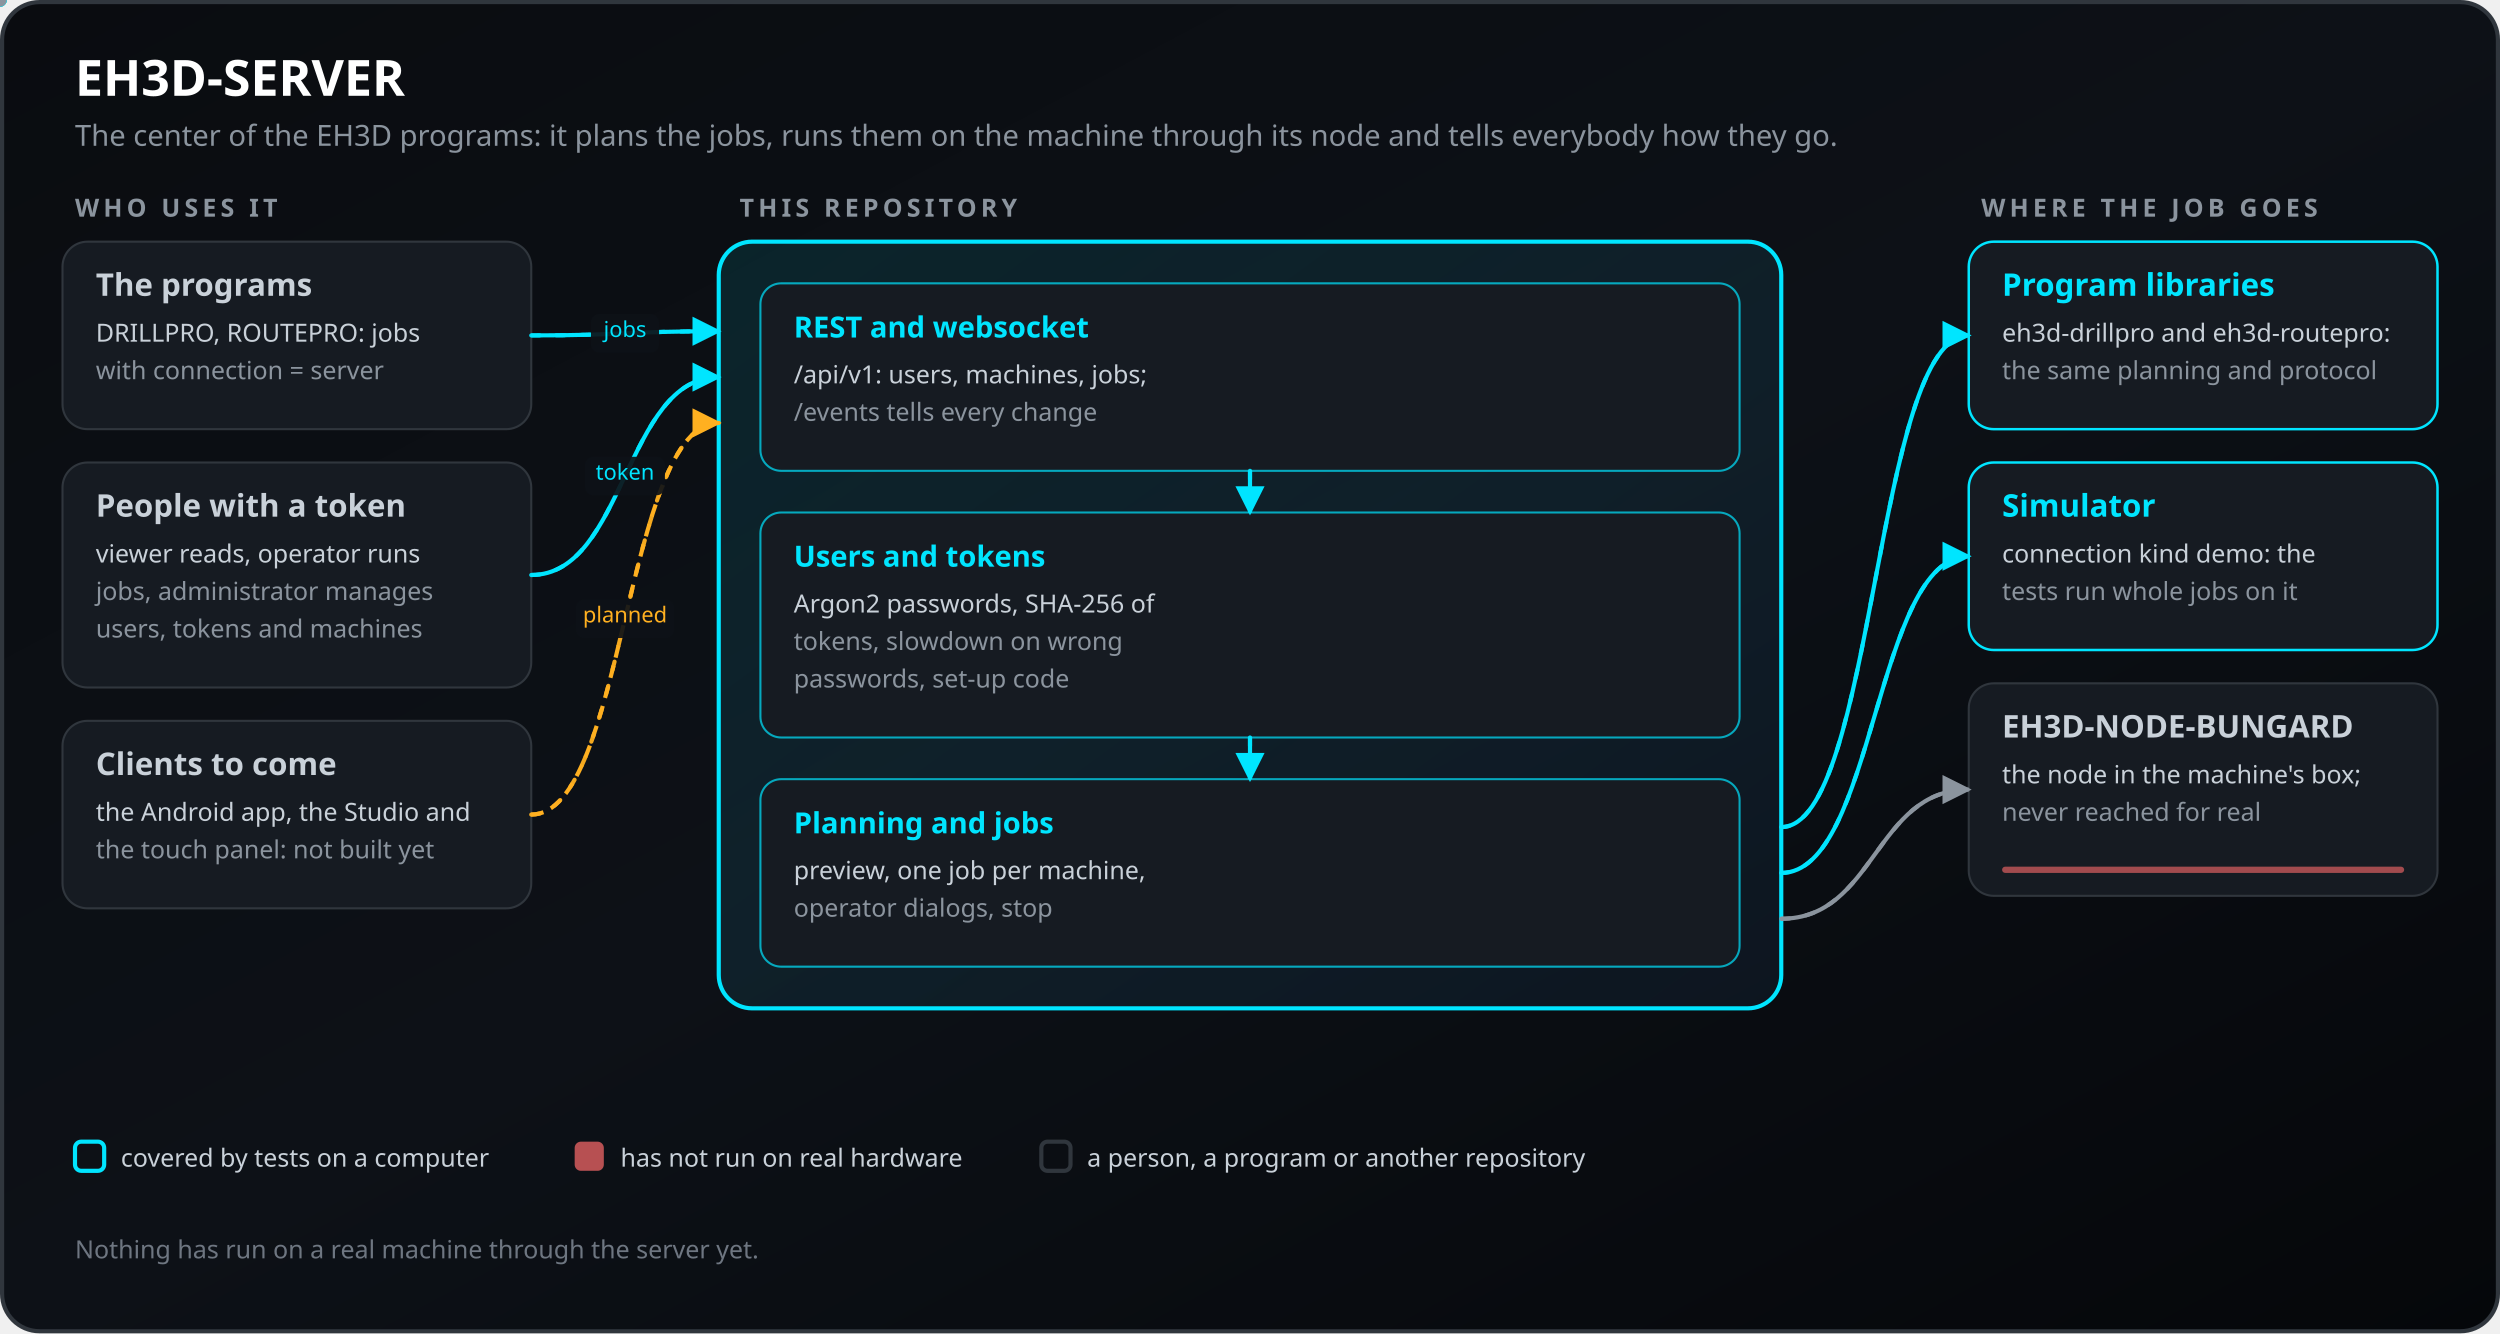
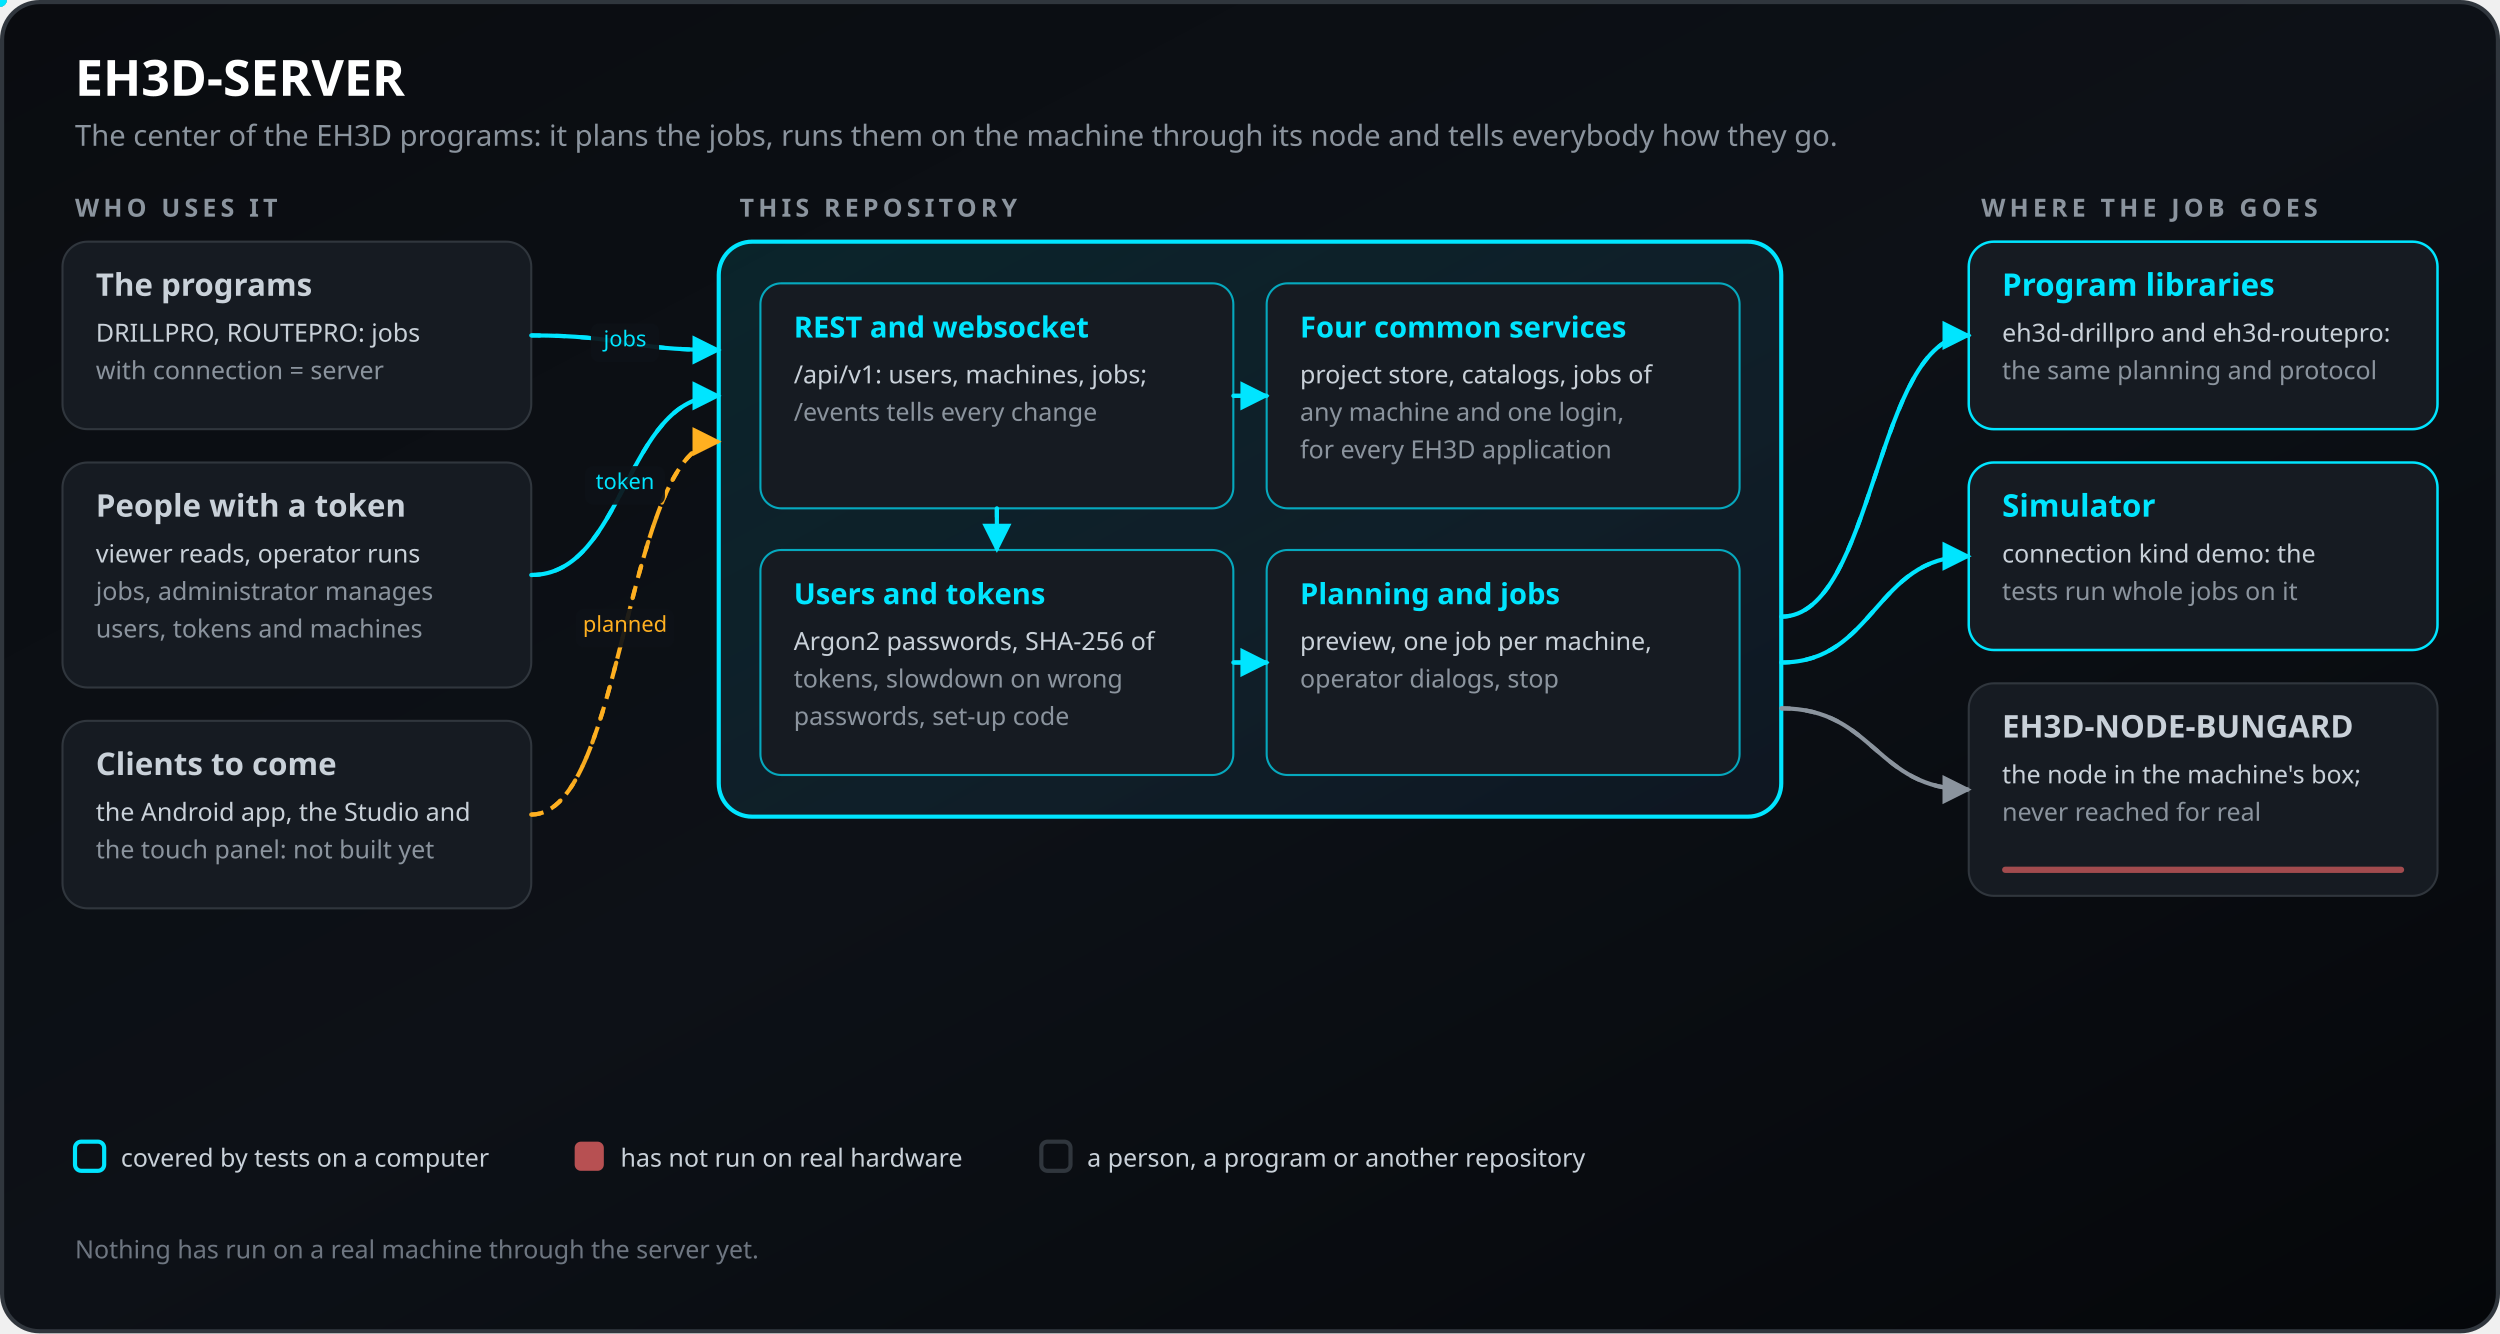
<svg xmlns="http://www.w3.org/2000/svg" viewBox="0 0 1200 640" width="1200" height="640" role="img" aria-labelledby="t d" font-family="'Segoe UI','Noto Sans','Noto Sans CJK SC','Microsoft YaHei','Yu Gothic','Helvetica Neue',Helvetica,Arial,sans-serif">
  <defs>
    <linearGradient id="bg" x1="0" y1="0" x2="1" y2="1">
      <stop offset="0" stop-color="#0A0C10" />
      <stop offset="0.5" stop-color="#0D1117" />
      <stop offset="1" stop-color="#05070A" />
    </linearGradient>
    <linearGradient id="card" x1="0" y1="0" x2="1" y2="1">
      <stop offset="0" stop-color="#121821" />
      <stop offset="1" stop-color="#0B0F15" />
    </linearGradient>
    <linearGradient id="line" x1="0" y1="0" x2="1" y2="0">
      <stop offset="0" stop-color="#00E5FF" />
      <stop offset="1" stop-color="#FF0055" />
    </linearGradient>
    <filter id="glow" x="-50%" y="-50%" width="200%" height="200%">
      <feGaussianBlur stdDeviation="3" result="b" />
      <feMerge>
        <feMergeNode in="b" />
        <feMergeNode in="SourceGraphic" />
      </feMerge>
    </filter>
    <linearGradient id="svc" x1="0" y1="0" x2="1" y2="1">
      <stop offset="0" stop-color="#00E5FF" stop-opacity="0.10" />
      <stop offset="1" stop-color="#4DA3FF" stop-opacity="0.06" />
    </linearGradient>
    <marker id="m00E5FF" viewBox="0 0 10 10" refX="9" refY="5" markerWidth="7" markerHeight="7" orient="auto-start-reverse">
      <path d="M0 0L10 5L0 10z" fill="#00E5FF" />
    </marker>
    <marker id="mC9D1D9" viewBox="0 0 10 10" refX="9" refY="5" markerWidth="7" markerHeight="7" orient="auto-start-reverse">
      <path d="M0 0L10 5L0 10z" fill="#C9D1D9" />
    </marker>
    <marker id="mFFB020" viewBox="0 0 10 10" refX="9" refY="5" markerWidth="7" markerHeight="7" orient="auto-start-reverse">
      <path d="M0 0L10 5L0 10z" fill="#FFB020" />
    </marker>
    <marker id="m30363D" viewBox="0 0 10 10" refX="9" refY="5" markerWidth="7" markerHeight="7" orient="auto-start-reverse">
      <path d="M0 0L10 5L0 10z" fill="#8B949E" />
    </marker>
  </defs>
  <rect x="1" y="1" width="1198" height="638" rx="18" fill="url(#bg)" stroke="#30363D" stroke-width="2" />
  <text x="36" y="46" font-family="'Segoe UI','Noto Sans','Noto Sans CJK SC','Microsoft YaHei','Yu Gothic','Helvetica Neue',Helvetica,Arial,sans-serif" font-size="24" font-weight="700" fill="#FFFFFF" text-anchor="start">EH3D-SERVER</text>
  <text x="36" y="70" font-family="'Segoe UI','Noto Sans','Noto Sans CJK SC','Microsoft YaHei','Yu Gothic','Helvetica Neue',Helvetica,Arial,sans-serif" font-size="14" font-weight="400" fill="#8B949E" text-anchor="start">The center of the EH3D programs: it plans the jobs, runs them on the machine through its node and tells everybody how they go.</text>
  <text x="36" y="104" font-family="'Segoe UI','Noto Sans','Noto Sans CJK SC','Microsoft YaHei','Yu Gothic','Helvetica Neue',Helvetica,Arial,sans-serif" font-size="12" font-weight="700" fill="#8B949E" text-anchor="start" letter-spacing="2">WHO USES IT</text>
  <text x="355" y="104" font-family="'Segoe UI','Noto Sans','Noto Sans CJK SC','Microsoft YaHei','Yu Gothic','Helvetica Neue',Helvetica,Arial,sans-serif" font-size="12" font-weight="700" fill="#8B949E" text-anchor="start" letter-spacing="2">THIS REPOSITORY</text>
  <text x="951" y="104" font-family="'Segoe UI','Noto Sans','Noto Sans CJK SC','Microsoft YaHei','Yu Gothic','Helvetica Neue',Helvetica,Arial,sans-serif" font-size="12" font-weight="700" fill="#8B949E" text-anchor="start" letter-spacing="2">WHERE THE JOB GOES</text>
-   <rect x="345" y="116" width="510" height="368" rx="16" fill="url(#svc)" stroke="#00E5FF" stroke-width="2">
+   <rect x="345" y="116" width="510" height="276" rx="16" fill="url(#svc)" stroke="#00E5FF" stroke-width="2">
    <animate attributeName="stroke-opacity" values="0.55;1;0.55" dur="4s" repeatCount="indefinite" />
  </rect>
  <rect x="30" y="116" width="225" height="90" rx="12" fill="#161B22" stroke="#30363D" stroke-width="1" />
  <text x="46" y="142" font-family="'Segoe UI','Noto Sans','Noto Sans CJK SC','Microsoft YaHei','Yu Gothic','Helvetica Neue',Helvetica,Arial,sans-serif" font-size="15" font-weight="700" fill="#C9D1D9" text-anchor="start">The programs</text>
  <text x="46" y="164" font-family="'Segoe UI','Noto Sans','Noto Sans CJK SC','Microsoft YaHei','Yu Gothic','Helvetica Neue',Helvetica,Arial,sans-serif" font-size="12" font-weight="400" fill="#C9D1D9" text-anchor="start">DRILLPRO, ROUTEPRO: jobs</text>
  <text x="46" y="182" font-family="'Segoe UI','Noto Sans','Noto Sans CJK SC','Microsoft YaHei','Yu Gothic','Helvetica Neue',Helvetica,Arial,sans-serif" font-size="12" font-weight="400" fill="#8B949E" text-anchor="start">with connection = server</text>
  <rect x="30" y="222" width="225" height="108" rx="12" fill="#161B22" stroke="#30363D" stroke-width="1" />
  <text x="46" y="248" font-family="'Segoe UI','Noto Sans','Noto Sans CJK SC','Microsoft YaHei','Yu Gothic','Helvetica Neue',Helvetica,Arial,sans-serif" font-size="15" font-weight="700" fill="#C9D1D9" text-anchor="start">People with a token</text>
  <text x="46" y="270" font-family="'Segoe UI','Noto Sans','Noto Sans CJK SC','Microsoft YaHei','Yu Gothic','Helvetica Neue',Helvetica,Arial,sans-serif" font-size="12" font-weight="400" fill="#C9D1D9" text-anchor="start">viewer reads, operator runs</text>
  <text x="46" y="288" font-family="'Segoe UI','Noto Sans','Noto Sans CJK SC','Microsoft YaHei','Yu Gothic','Helvetica Neue',Helvetica,Arial,sans-serif" font-size="12" font-weight="400" fill="#8B949E" text-anchor="start">jobs, administrator manages</text>
  <text x="46" y="306" font-family="'Segoe UI','Noto Sans','Noto Sans CJK SC','Microsoft YaHei','Yu Gothic','Helvetica Neue',Helvetica,Arial,sans-serif" font-size="12" font-weight="400" fill="#8B949E" text-anchor="start">users, tokens and machines</text>
  <rect x="30" y="346" width="225" height="90" rx="12" fill="#161B22" stroke="#30363D" stroke-width="1" />
  <text x="46" y="372" font-family="'Segoe UI','Noto Sans','Noto Sans CJK SC','Microsoft YaHei','Yu Gothic','Helvetica Neue',Helvetica,Arial,sans-serif" font-size="15" font-weight="700" fill="#C9D1D9" text-anchor="start">Clients to come</text>
  <text x="46" y="394" font-family="'Segoe UI','Noto Sans','Noto Sans CJK SC','Microsoft YaHei','Yu Gothic','Helvetica Neue',Helvetica,Arial,sans-serif" font-size="12" font-weight="400" fill="#C9D1D9" text-anchor="start">the Android app, the Studio and</text>
  <text x="46" y="412" font-family="'Segoe UI','Noto Sans','Noto Sans CJK SC','Microsoft YaHei','Yu Gothic','Helvetica Neue',Helvetica,Arial,sans-serif" font-size="12" font-weight="400" fill="#8B949E" text-anchor="start">the touch panel: not built yet</text>
-   <rect x="365" y="136" width="470" height="90" rx="10" fill="#161B22" stroke="#00E5FF" stroke-width="1" stroke-opacity="0.7">
+   <rect x="365" y="136" width="227" height="108" rx="10" fill="#161B22" stroke="#00E5FF" stroke-width="1" stroke-opacity="0.7">
    <animate attributeName="stroke-opacity" values="0.45;1;0.45;0.45" keyTimes="0;0.08;0.2;1" dur="6s" begin="0s" repeatCount="indefinite" />
    <animate attributeName="stroke-width" values="1;2.4;1;1" keyTimes="0;0.08;0.2;1" dur="6s" begin="0s" repeatCount="indefinite" />
  </rect>
  <text x="381" y="162" font-family="'Segoe UI','Noto Sans','Noto Sans CJK SC','Microsoft YaHei','Yu Gothic','Helvetica Neue',Helvetica,Arial,sans-serif" font-size="14" font-weight="700" fill="#00E5FF" text-anchor="start">REST and websocket</text>
  <text x="381" y="184" font-family="'Segoe UI','Noto Sans','Noto Sans CJK SC','Microsoft YaHei','Yu Gothic','Helvetica Neue',Helvetica,Arial,sans-serif" font-size="12" font-weight="400" fill="#C9D1D9" text-anchor="start">/api/v1: users, machines, jobs;</text>
  <text x="381" y="202" font-family="'Segoe UI','Noto Sans','Noto Sans CJK SC','Microsoft YaHei','Yu Gothic','Helvetica Neue',Helvetica,Arial,sans-serif" font-size="12" font-weight="400" fill="#8B949E" text-anchor="start">/events tells every change</text>
-   <rect x="365" y="246" width="470" height="108" rx="10" fill="#161B22" stroke="#00E5FF" stroke-width="1" stroke-opacity="0.7">
+   <rect x="608" y="136" width="227" height="108" rx="10" fill="#161B22" stroke="#00E5FF" stroke-width="1" stroke-opacity="0.7">
    <animate attributeName="stroke-opacity" values="0.45;1;0.45;0.45" keyTimes="0;0.08;0.2;1" dur="6s" begin="1s" repeatCount="indefinite" />
    <animate attributeName="stroke-width" values="1;2.4;1;1" keyTimes="0;0.08;0.2;1" dur="6s" begin="1s" repeatCount="indefinite" />
  </rect>
-   <text x="381" y="272" font-family="'Segoe UI','Noto Sans','Noto Sans CJK SC','Microsoft YaHei','Yu Gothic','Helvetica Neue',Helvetica,Arial,sans-serif" font-size="14" font-weight="700" fill="#00E5FF" text-anchor="start">Users and tokens</text>
-   <text x="381" y="294" font-family="'Segoe UI','Noto Sans','Noto Sans CJK SC','Microsoft YaHei','Yu Gothic','Helvetica Neue',Helvetica,Arial,sans-serif" font-size="12" font-weight="400" fill="#C9D1D9" text-anchor="start">Argon2 passwords, SHA-256 of</text>
-   <text x="381" y="312" font-family="'Segoe UI','Noto Sans','Noto Sans CJK SC','Microsoft YaHei','Yu Gothic','Helvetica Neue',Helvetica,Arial,sans-serif" font-size="12" font-weight="400" fill="#8B949E" text-anchor="start">tokens, slowdown on wrong</text>
-   <text x="381" y="330" font-family="'Segoe UI','Noto Sans','Noto Sans CJK SC','Microsoft YaHei','Yu Gothic','Helvetica Neue',Helvetica,Arial,sans-serif" font-size="12" font-weight="400" fill="#8B949E" text-anchor="start">passwords, set-up code</text>
-   <rect x="365" y="374" width="470" height="90" rx="10" fill="#161B22" stroke="#00E5FF" stroke-width="1" stroke-opacity="0.7">
+   <text x="624" y="162" font-family="'Segoe UI','Noto Sans','Noto Sans CJK SC','Microsoft YaHei','Yu Gothic','Helvetica Neue',Helvetica,Arial,sans-serif" font-size="14" font-weight="700" fill="#00E5FF" text-anchor="start">Four common services</text>
+   <text x="624" y="184" font-family="'Segoe UI','Noto Sans','Noto Sans CJK SC','Microsoft YaHei','Yu Gothic','Helvetica Neue',Helvetica,Arial,sans-serif" font-size="12" font-weight="400" fill="#C9D1D9" text-anchor="start">project store, catalogs, jobs of</text>
+   <text x="624" y="202" font-family="'Segoe UI','Noto Sans','Noto Sans CJK SC','Microsoft YaHei','Yu Gothic','Helvetica Neue',Helvetica,Arial,sans-serif" font-size="12" font-weight="400" fill="#8B949E" text-anchor="start">any machine and one login,</text>
+   <text x="624" y="220" font-family="'Segoe UI','Noto Sans','Noto Sans CJK SC','Microsoft YaHei','Yu Gothic','Helvetica Neue',Helvetica,Arial,sans-serif" font-size="12" font-weight="400" fill="#8B949E" text-anchor="start">for every EH3D application</text>
+   <rect x="365" y="264" width="227" height="108" rx="10" fill="#161B22" stroke="#00E5FF" stroke-width="1" stroke-opacity="0.7">
    <animate attributeName="stroke-opacity" values="0.45;1;0.45;0.45" keyTimes="0;0.08;0.2;1" dur="6s" begin="2s" repeatCount="indefinite" />
    <animate attributeName="stroke-width" values="1;2.4;1;1" keyTimes="0;0.08;0.2;1" dur="6s" begin="2s" repeatCount="indefinite" />
  </rect>
-   <text x="381" y="400" font-family="'Segoe UI','Noto Sans','Noto Sans CJK SC','Microsoft YaHei','Yu Gothic','Helvetica Neue',Helvetica,Arial,sans-serif" font-size="14" font-weight="700" fill="#00E5FF" text-anchor="start">Planning and jobs</text>
-   <text x="381" y="422" font-family="'Segoe UI','Noto Sans','Noto Sans CJK SC','Microsoft YaHei','Yu Gothic','Helvetica Neue',Helvetica,Arial,sans-serif" font-size="12" font-weight="400" fill="#C9D1D9" text-anchor="start">preview, one job per machine,</text>
-   <text x="381" y="440" font-family="'Segoe UI','Noto Sans','Noto Sans CJK SC','Microsoft YaHei','Yu Gothic','Helvetica Neue',Helvetica,Arial,sans-serif" font-size="12" font-weight="400" fill="#8B949E" text-anchor="start">operator dialogs, stop</text>
+   <text x="381" y="290" font-family="'Segoe UI','Noto Sans','Noto Sans CJK SC','Microsoft YaHei','Yu Gothic','Helvetica Neue',Helvetica,Arial,sans-serif" font-size="14" font-weight="700" fill="#00E5FF" text-anchor="start">Users and tokens</text>
+   <text x="381" y="312" font-family="'Segoe UI','Noto Sans','Noto Sans CJK SC','Microsoft YaHei','Yu Gothic','Helvetica Neue',Helvetica,Arial,sans-serif" font-size="12" font-weight="400" fill="#C9D1D9" text-anchor="start">Argon2 passwords, SHA-256 of</text>
+   <text x="381" y="330" font-family="'Segoe UI','Noto Sans','Noto Sans CJK SC','Microsoft YaHei','Yu Gothic','Helvetica Neue',Helvetica,Arial,sans-serif" font-size="12" font-weight="400" fill="#8B949E" text-anchor="start">tokens, slowdown on wrong</text>
+   <text x="381" y="348" font-family="'Segoe UI','Noto Sans','Noto Sans CJK SC','Microsoft YaHei','Yu Gothic','Helvetica Neue',Helvetica,Arial,sans-serif" font-size="12" font-weight="400" fill="#8B949E" text-anchor="start">passwords, set-up code</text>
+   <rect x="608" y="264" width="227" height="108" rx="10" fill="#161B22" stroke="#00E5FF" stroke-width="1" stroke-opacity="0.7">
+     <animate attributeName="stroke-opacity" values="0.45;1;0.45;0.45" keyTimes="0;0.08;0.2;1" dur="6s" begin="3s" repeatCount="indefinite" />
+     <animate attributeName="stroke-width" values="1;2.4;1;1" keyTimes="0;0.08;0.2;1" dur="6s" begin="3s" repeatCount="indefinite" />
+   </rect>
+   <text x="624" y="290" font-family="'Segoe UI','Noto Sans','Noto Sans CJK SC','Microsoft YaHei','Yu Gothic','Helvetica Neue',Helvetica,Arial,sans-serif" font-size="14" font-weight="700" fill="#00E5FF" text-anchor="start">Planning and jobs</text>
+   <text x="624" y="312" font-family="'Segoe UI','Noto Sans','Noto Sans CJK SC','Microsoft YaHei','Yu Gothic','Helvetica Neue',Helvetica,Arial,sans-serif" font-size="12" font-weight="400" fill="#C9D1D9" text-anchor="start">preview, one job per machine,</text>
+   <text x="624" y="330" font-family="'Segoe UI','Noto Sans','Noto Sans CJK SC','Microsoft YaHei','Yu Gothic','Helvetica Neue',Helvetica,Arial,sans-serif" font-size="12" font-weight="400" fill="#8B949E" text-anchor="start">operator dialogs, stop</text>
  <rect x="945" y="116" width="225" height="90" rx="12" fill="#161B22" stroke="#00E5FF" stroke-width="1.2" />
  <text x="961" y="142" font-family="'Segoe UI','Noto Sans','Noto Sans CJK SC','Microsoft YaHei','Yu Gothic','Helvetica Neue',Helvetica,Arial,sans-serif" font-size="15" font-weight="700" fill="#00E5FF" text-anchor="start">Program libraries</text>
  <text x="961" y="164" font-family="'Segoe UI','Noto Sans','Noto Sans CJK SC','Microsoft YaHei','Yu Gothic','Helvetica Neue',Helvetica,Arial,sans-serif" font-size="12" font-weight="400" fill="#C9D1D9" text-anchor="start">eh3d-drillpro and eh3d-routepro:</text>
  <text x="961" y="182" font-family="'Segoe UI','Noto Sans','Noto Sans CJK SC','Microsoft YaHei','Yu Gothic','Helvetica Neue',Helvetica,Arial,sans-serif" font-size="12" font-weight="400" fill="#8B949E" text-anchor="start">the same planning and protocol</text>
  <rect x="945" y="222" width="225" height="90" rx="12" fill="#161B22" stroke="#00E5FF" stroke-width="1.2" />
  <text x="961" y="248" font-family="'Segoe UI','Noto Sans','Noto Sans CJK SC','Microsoft YaHei','Yu Gothic','Helvetica Neue',Helvetica,Arial,sans-serif" font-size="15" font-weight="700" fill="#00E5FF" text-anchor="start">Simulator</text>
  <text x="961" y="270" font-family="'Segoe UI','Noto Sans','Noto Sans CJK SC','Microsoft YaHei','Yu Gothic','Helvetica Neue',Helvetica,Arial,sans-serif" font-size="12" font-weight="400" fill="#C9D1D9" text-anchor="start">connection kind demo: the</text>
  <text x="961" y="288" font-family="'Segoe UI','Noto Sans','Noto Sans CJK SC','Microsoft YaHei','Yu Gothic','Helvetica Neue',Helvetica,Arial,sans-serif" font-size="12" font-weight="400" fill="#8B949E" text-anchor="start">tests run whole jobs on it</text>
  <rect x="945" y="328" width="225" height="102" rx="12" fill="#161B22" stroke="#30363D" stroke-width="1" />
  <text x="961" y="354" font-family="'Segoe UI','Noto Sans','Noto Sans CJK SC','Microsoft YaHei','Yu Gothic','Helvetica Neue',Helvetica,Arial,sans-serif" font-size="15" font-weight="700" fill="#C9D1D9" text-anchor="start">EH3D-NODE-BUNGARD</text>
  <text x="961" y="376" font-family="'Segoe UI','Noto Sans','Noto Sans CJK SC','Microsoft YaHei','Yu Gothic','Helvetica Neue',Helvetica,Arial,sans-serif" font-size="12" font-weight="400" fill="#C9D1D9" text-anchor="start">the node in the machine's box;</text>
  <text x="961" y="394" font-family="'Segoe UI','Noto Sans','Noto Sans CJK SC','Microsoft YaHei','Yu Gothic','Helvetica Neue',Helvetica,Arial,sans-serif" font-size="12" font-weight="400" fill="#8B949E" text-anchor="start">never reached for real</text>
  <rect x="961" y="416" width="193" height="3" rx="1.5" fill="#FF6B6B" opacity="0.6">
    <animate attributeName="opacity" values="0.25;0.85;0.25" dur="2.8s" repeatCount="indefinite" />
  </rect>
-   <path id="p0" d="M255 161 C300 161 300 159 345 159" stroke="#00E5FF" stroke-width="2" fill="none" marker-end="url(#m00E5FF)" />
-   <path d="M255 161 C300 161 300 159 345 159" stroke="#00E5FF" stroke-width="2" fill="none" stroke-linecap="round" stroke-dasharray="4 8" opacity="0.95">
+   <path id="p0" d="M255 161 C300 161 300 168 345 168" stroke="#00E5FF" stroke-width="2" fill="none" marker-end="url(#m00E5FF)" />
+   <path d="M255 161 C300 161 300 168 345 168" stroke="#00E5FF" stroke-width="2" fill="none" stroke-linecap="round" stroke-dasharray="4 8" opacity="0.95">
    <animate attributeName="stroke-dashoffset" from="0" to="-24" dur="1.2s" repeatCount="indefinite" />
  </path>
  <circle r="3.2" fill="#00E5FF">
    <animateMotion dur="1.8s" begin="0.00s" repeatCount="indefinite">
      <mpath href="#p0" />
    </animateMotion>
    <animate attributeName="opacity" values="0;1;1;0" keyTimes="0;0.15;0.85;1" dur="1.8s" begin="0.00s" repeatCount="indefinite" />
  </circle>
-   <path id="p1" d="M255 276 C300 276 300 181 345 181" stroke="#00E5FF" stroke-width="2" fill="none" marker-end="url(#m00E5FF)" />
-   <path d="M255 276 C300 276 300 181 345 181" stroke="#00E5FF" stroke-width="2" fill="none" stroke-linecap="round" stroke-dasharray="4 8" opacity="0.95">
+   <path id="p1" d="M255 276 C300 276 300 190 345 190" stroke="#00E5FF" stroke-width="2" fill="none" marker-end="url(#m00E5FF)" />
+   <path d="M255 276 C300 276 300 190 345 190" stroke="#00E5FF" stroke-width="2" fill="none" stroke-linecap="round" stroke-dasharray="4 8" opacity="0.95">
    <animate attributeName="stroke-dashoffset" from="0" to="-24" dur="1.2s" repeatCount="indefinite" />
  </path>
  <circle r="3.2" fill="#00E5FF">
    <animateMotion dur="1.8s" begin="0.35s" repeatCount="indefinite">
      <mpath href="#p1" />
    </animateMotion>
    <animate attributeName="opacity" values="0;1;1;0" keyTimes="0;0.15;0.85;1" dur="1.8s" begin="0.35s" repeatCount="indefinite" />
  </circle>
-   <path id="p2" d="M255 391 C300 391 300 203 345 203" stroke="#FFB020" stroke-width="2" fill="none" stroke-dasharray="6 4" marker-end="url(#mFFB020)" />
-   <path d="M255 391 C300 391 300 203 345 203" stroke="#FFB020" stroke-width="2" fill="none" stroke-linecap="round" stroke-dasharray="4 8" opacity="0.95">
+   <path id="p2" d="M255 391 C300 391 300 212 345 212" stroke="#FFB020" stroke-width="2" fill="none" stroke-dasharray="6 4" marker-end="url(#mFFB020)" />
+   <path d="M255 391 C300 391 300 212 345 212" stroke="#FFB020" stroke-width="2" fill="none" stroke-linecap="round" stroke-dasharray="4 8" opacity="0.95">
    <animate attributeName="stroke-dashoffset" from="0" to="-24" dur="1.2s" repeatCount="indefinite" />
  </path>
  <circle r="3.2" fill="#FFB020">
    <animateMotion dur="1.8s" begin="0.70s" repeatCount="indefinite">
      <mpath href="#p2" />
    </animateMotion>
    <animate attributeName="opacity" values="0;1;1;0" keyTimes="0;0.15;0.85;1" dur="1.8s" begin="0.70s" repeatCount="indefinite" />
  </circle>
-   <path id="p3" d="M600 226 V246" stroke="#00E5FF" stroke-width="2" fill="none" marker-end="url(#m00E5FF)" />
-   <path d="M600 226 V246" stroke="#00E5FF" stroke-width="2" fill="none" stroke-linecap="round" stroke-dasharray="4 8" opacity="0.95">
+   <path id="p3" d="M478.5 244 V264" stroke="#00E5FF" stroke-width="2" fill="none" marker-end="url(#m00E5FF)" />
+   <path d="M478.5 244 V264" stroke="#00E5FF" stroke-width="2" fill="none" stroke-linecap="round" stroke-dasharray="4 8" opacity="0.95">
    <animate attributeName="stroke-dashoffset" from="0" to="-24" dur="1.2s" repeatCount="indefinite" />
  </path>
  <circle r="3.2" fill="#00E5FF">
    <animateMotion dur="1.8s" begin="1.05s" repeatCount="indefinite">
      <mpath href="#p3" />
    </animateMotion>
    <animate attributeName="opacity" values="0;1;1;0" keyTimes="0;0.15;0.85;1" dur="1.8s" begin="1.05s" repeatCount="indefinite" />
  </circle>
-   <path id="p4" d="M600 354 V374" stroke="#00E5FF" stroke-width="2" fill="none" marker-end="url(#m00E5FF)" />
-   <path d="M600 354 V374" stroke="#00E5FF" stroke-width="2" fill="none" stroke-linecap="round" stroke-dasharray="4 8" opacity="0.95">
+   <path id="p4" d="M592 318 H608" stroke="#00E5FF" stroke-width="2" fill="none" marker-end="url(#m00E5FF)" />
+   <path d="M592 318 H608" stroke="#00E5FF" stroke-width="2" fill="none" stroke-linecap="round" stroke-dasharray="4 8" opacity="0.95">
    <animate attributeName="stroke-dashoffset" from="0" to="-24" dur="1.2s" repeatCount="indefinite" />
  </path>
  <circle r="3.2" fill="#00E5FF">
    <animateMotion dur="1.8s" begin="1.40s" repeatCount="indefinite">
      <mpath href="#p4" />
    </animateMotion>
    <animate attributeName="opacity" values="0;1;1;0" keyTimes="0;0.15;0.85;1" dur="1.8s" begin="1.40s" repeatCount="indefinite" />
  </circle>
-   <path id="p5" d="M855 397 C900 397 900 161 945 161" stroke="#00E5FF" stroke-width="2" fill="none" marker-end="url(#m00E5FF)" />
-   <path d="M855 397 C900 397 900 161 945 161" stroke="#00E5FF" stroke-width="2" fill="none" stroke-linecap="round" stroke-dasharray="4 8" opacity="0.95">
+   <path id="p5" d="M855 296 C900 296 900 161 945 161" stroke="#00E5FF" stroke-width="2" fill="none" marker-end="url(#m00E5FF)" />
+   <path d="M855 296 C900 296 900 161 945 161" stroke="#00E5FF" stroke-width="2" fill="none" stroke-linecap="round" stroke-dasharray="4 8" opacity="0.95">
    <animate attributeName="stroke-dashoffset" from="0" to="-24" dur="1.2s" repeatCount="indefinite" />
  </path>
  <circle r="3.2" fill="#00E5FF">
    <animateMotion dur="1.8s" begin="1.75s" repeatCount="indefinite">
      <mpath href="#p5" />
    </animateMotion>
    <animate attributeName="opacity" values="0;1;1;0" keyTimes="0;0.15;0.85;1" dur="1.8s" begin="1.75s" repeatCount="indefinite" />
  </circle>
-   <path id="p6" d="M855 419 C900 419 900 267 945 267" stroke="#00E5FF" stroke-width="2" fill="none" marker-end="url(#m00E5FF)" />
-   <path d="M855 419 C900 419 900 267 945 267" stroke="#00E5FF" stroke-width="2" fill="none" stroke-linecap="round" stroke-dasharray="4 8" opacity="0.95">
+   <path id="p6" d="M855 318 C900 318 900 267 945 267" stroke="#00E5FF" stroke-width="2" fill="none" marker-end="url(#m00E5FF)" />
+   <path d="M855 318 C900 318 900 267 945 267" stroke="#00E5FF" stroke-width="2" fill="none" stroke-linecap="round" stroke-dasharray="4 8" opacity="0.95">
    <animate attributeName="stroke-dashoffset" from="0" to="-24" dur="1.2s" repeatCount="indefinite" />
  </path>
  <circle r="3.2" fill="#00E5FF">
    <animateMotion dur="1.8s" begin="2.10s" repeatCount="indefinite">
      <mpath href="#p6" />
    </animateMotion>
    <animate attributeName="opacity" values="0;1;1;0" keyTimes="0;0.15;0.85;1" dur="1.8s" begin="2.10s" repeatCount="indefinite" />
  </circle>
-   <path id="p7" d="M855 441 C900 441 900 379 945 379" stroke="#8B949E" stroke-width="2" fill="none" marker-end="url(#m30363D)" />
-   <path d="M855 441 C900 441 900 379 945 379" stroke="#8B949E" stroke-width="2" fill="none" stroke-linecap="round" stroke-dasharray="4 8" opacity="0.95">
+   <path id="p7" d="M855 340 C900 340 900 379 945 379" stroke="#8B949E" stroke-width="2" fill="none" marker-end="url(#m30363D)" />
+   <path d="M855 340 C900 340 900 379 945 379" stroke="#8B949E" stroke-width="2" fill="none" stroke-linecap="round" stroke-dasharray="4 8" opacity="0.95">
    <animate attributeName="stroke-dashoffset" from="0" to="-24" dur="1.2s" repeatCount="indefinite" />
  </path>
  <circle r="3.2" fill="#8B949E">
    <animateMotion dur="1.8s" begin="2.45s" repeatCount="indefinite">
      <mpath href="#p7" />
    </animateMotion>
    <animate attributeName="opacity" values="0;1;1;0" keyTimes="0;0.15;0.85;1" dur="1.8s" begin="2.45s" repeatCount="indefinite" />
  </circle>
-   <rect x="283.66" y="150.75" width="32.68" height="18.5" rx="4" fill="#0D1117" opacity="0.92" />
-   <text x="300" y="161.75" font-family="'Segoe UI','Noto Sans','Noto Sans CJK SC','Microsoft YaHei','Yu Gothic','Helvetica Neue',Helvetica,Arial,sans-serif" font-size="10.5" font-weight="400" fill="#00E5FF" text-anchor="middle">jobs</text>
-   <rect x="280.825" y="219.25" width="38.35" height="18.5" rx="4" fill="#0D1117" opacity="0.92" />
-   <text x="300" y="230.25" font-family="'Segoe UI','Noto Sans','Noto Sans CJK SC','Microsoft YaHei','Yu Gothic','Helvetica Neue',Helvetica,Arial,sans-serif" font-size="10.5" font-weight="400" fill="#00E5FF" text-anchor="middle">token</text>
-   <rect x="276.415" y="287.75" width="47.17" height="18.5" rx="4" fill="#0D1117" opacity="0.92" />
-   <text x="300" y="298.75" font-family="'Segoe UI','Noto Sans','Noto Sans CJK SC','Microsoft YaHei','Yu Gothic','Helvetica Neue',Helvetica,Arial,sans-serif" font-size="10.5" font-weight="400" fill="#FFB020" text-anchor="middle">planned</text>
+   <path id="p8" d="M592 190 H608" stroke="#00E5FF" stroke-width="2" fill="none" marker-end="url(#m00E5FF)" />
+   <path d="M592 190 H608" stroke="#00E5FF" stroke-width="2" fill="none" stroke-linecap="round" stroke-dasharray="4 8" opacity="0.95">
+     <animate attributeName="stroke-dashoffset" from="0" to="-24" dur="1.2s" repeatCount="indefinite" />
+   </path>
+   <circle r="3.2" fill="#00E5FF">
+     <animateMotion dur="1.8s" begin="2.80s" repeatCount="indefinite">
+       <mpath href="#p8" />
+     </animateMotion>
+     <animate attributeName="opacity" values="0;1;1;0" keyTimes="0;0.15;0.85;1" dur="1.8s" begin="2.80s" repeatCount="indefinite" />
+   </circle>
+   <rect x="283.66" y="155.25" width="32.68" height="18.5" rx="4" fill="#0D1117" opacity="0.92" />
+   <text x="300" y="166.25" font-family="'Segoe UI','Noto Sans','Noto Sans CJK SC','Microsoft YaHei','Yu Gothic','Helvetica Neue',Helvetica,Arial,sans-serif" font-size="10.5" font-weight="400" fill="#00E5FF" text-anchor="middle">jobs</text>
+   <rect x="280.825" y="223.75" width="38.35" height="18.5" rx="4" fill="#0D1117" opacity="0.92" />
+   <text x="300" y="234.75" font-family="'Segoe UI','Noto Sans','Noto Sans CJK SC','Microsoft YaHei','Yu Gothic','Helvetica Neue',Helvetica,Arial,sans-serif" font-size="10.5" font-weight="400" fill="#00E5FF" text-anchor="middle">token</text>
+   <rect x="276.415" y="292.25" width="47.17" height="18.5" rx="4" fill="#0D1117" opacity="0.92" />
+   <text x="300" y="303.25" font-family="'Segoe UI','Noto Sans','Noto Sans CJK SC','Microsoft YaHei','Yu Gothic','Helvetica Neue',Helvetica,Arial,sans-serif" font-size="10.5" font-weight="400" fill="#FFB020" text-anchor="middle">planned</text>
  <rect x="36" y="548" width="14" height="14" rx="3" fill="none" stroke="#00E5FF" stroke-width="2" />
  <text x="58" y="560" font-family="'Segoe UI','Noto Sans','Noto Sans CJK SC','Microsoft YaHei','Yu Gothic','Helvetica Neue',Helvetica,Arial,sans-serif" font-size="12" font-weight="400" fill="#C9D1D9" text-anchor="start">covered by tests on a computer</text>
  <rect x="275.84" y="548" width="14" height="14" rx="3" fill="#FF6B6B" opacity="0.7" />
  <text x="297.84" y="560" font-family="'Segoe UI','Noto Sans','Noto Sans CJK SC','Microsoft YaHei','Yu Gothic','Helvetica Neue',Helvetica,Arial,sans-serif" font-size="12" font-weight="400" fill="#C9D1D9" text-anchor="start">has not run on real hardware</text>
  <rect x="499.84" y="548" width="14" height="14" rx="3" fill="none" stroke="#30363D" stroke-width="2" />
  <text x="521.84" y="560" font-family="'Segoe UI','Noto Sans','Noto Sans CJK SC','Microsoft YaHei','Yu Gothic','Helvetica Neue',Helvetica,Arial,sans-serif" font-size="12" font-weight="400" fill="#C9D1D9" text-anchor="start">a person, a program or another repository</text>
  <text x="36" y="604" font-family="'Segoe UI','Noto Sans','Noto Sans CJK SC','Microsoft YaHei','Yu Gothic','Helvetica Neue',Helvetica,Arial,sans-serif" font-size="12" font-weight="400" fill="#6E7681" text-anchor="start">Nothing has run on a real machine through the server yet.</text>
</svg>
